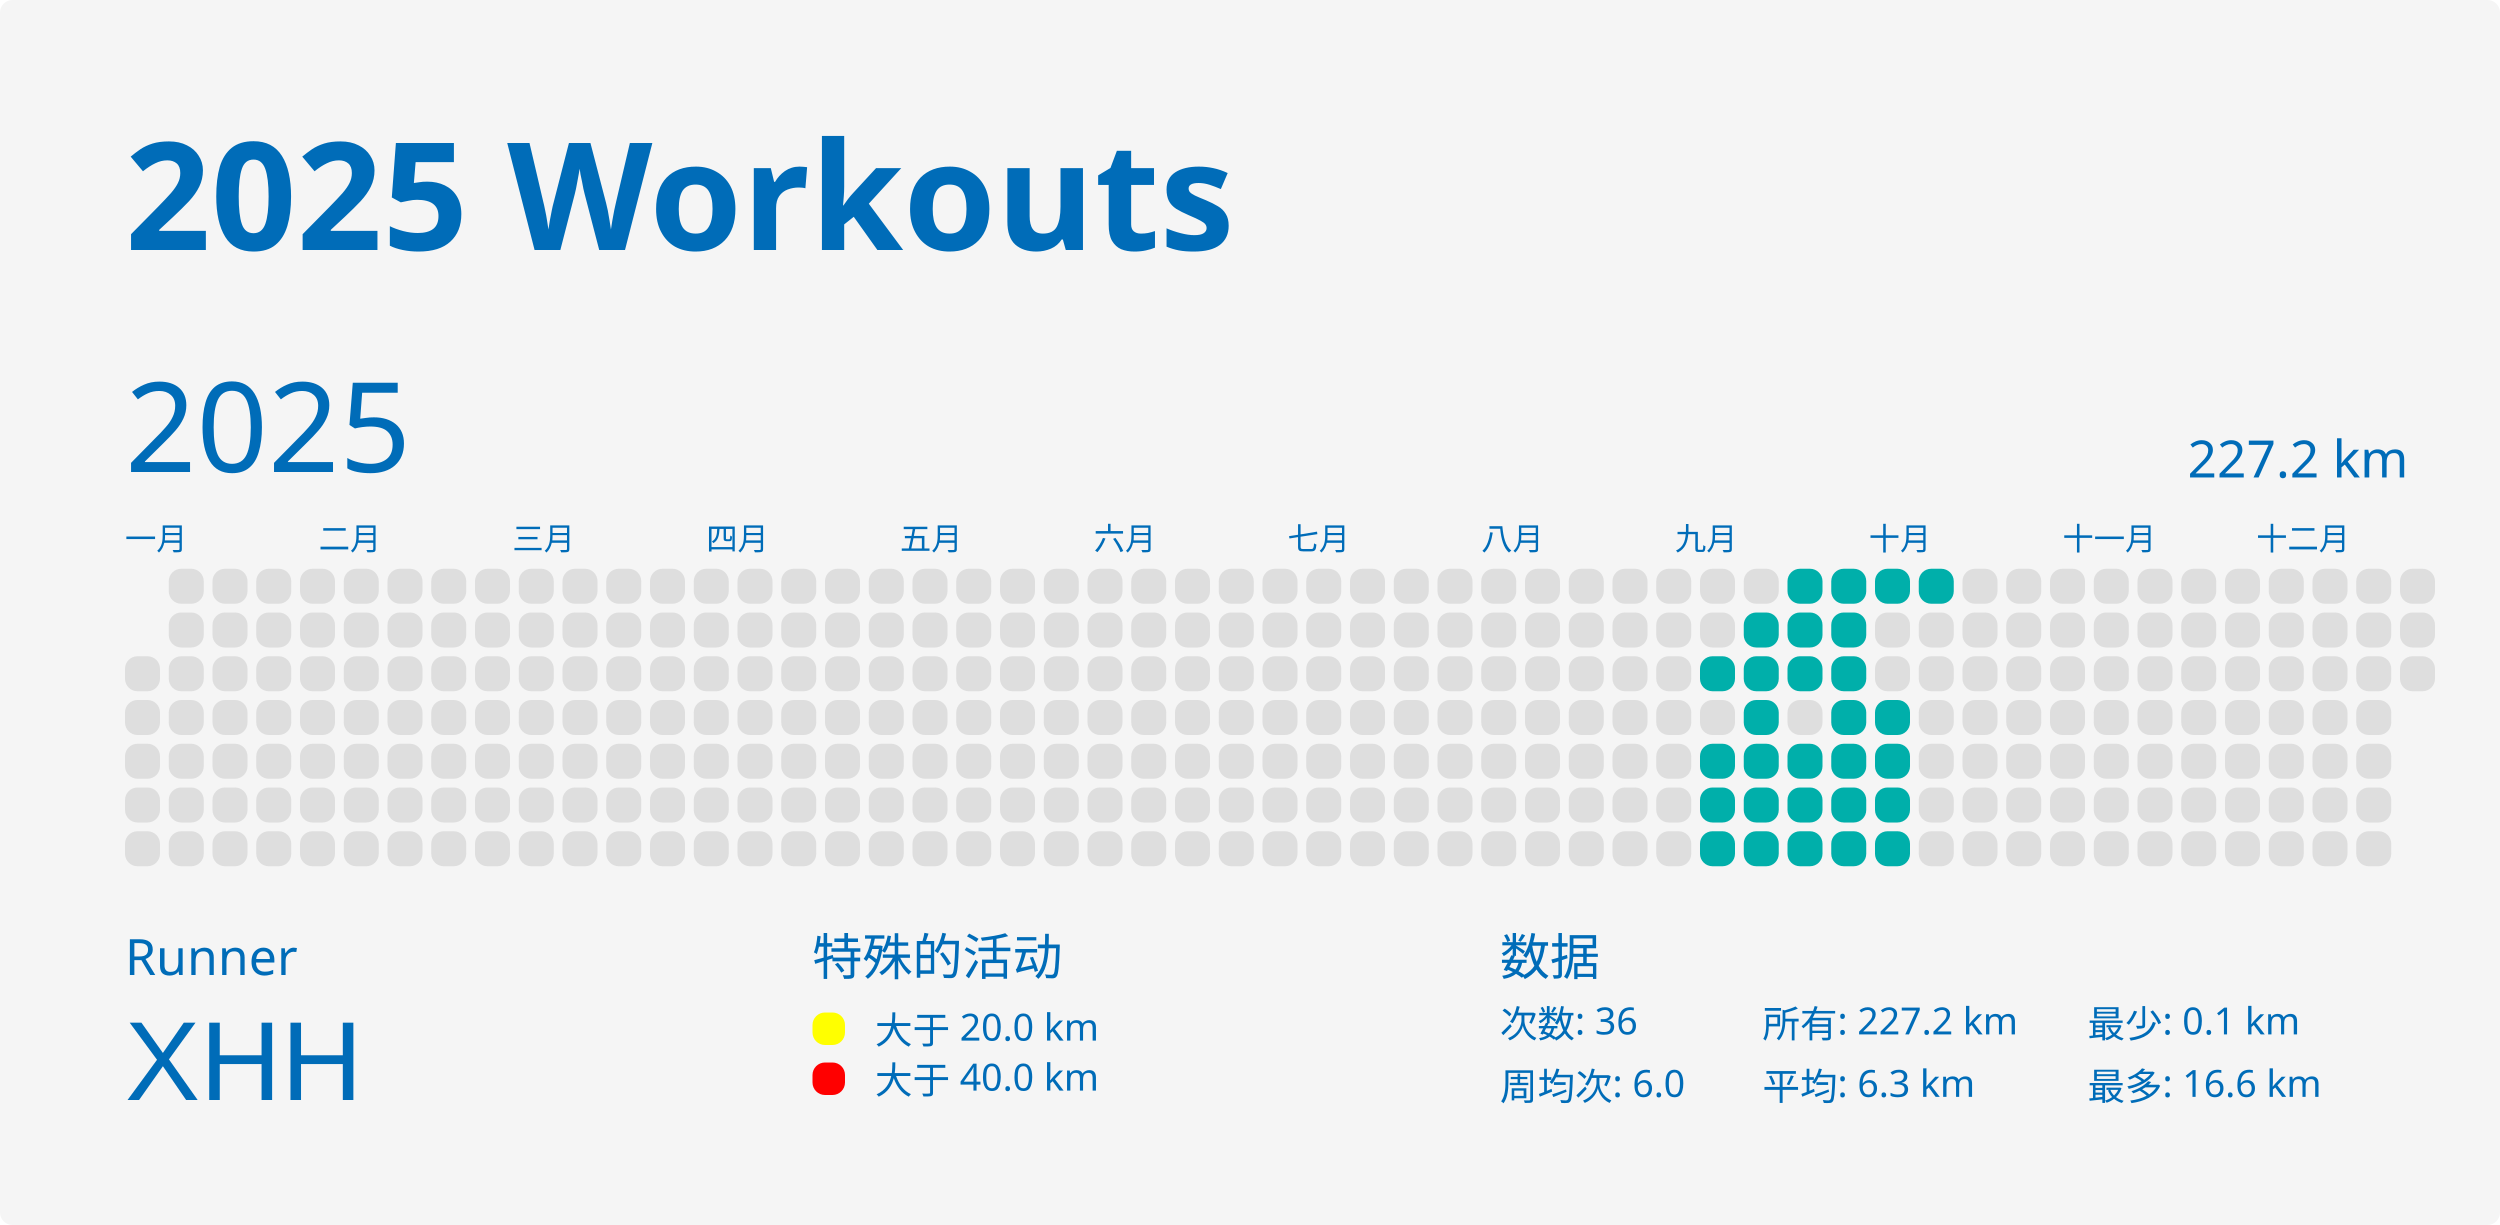
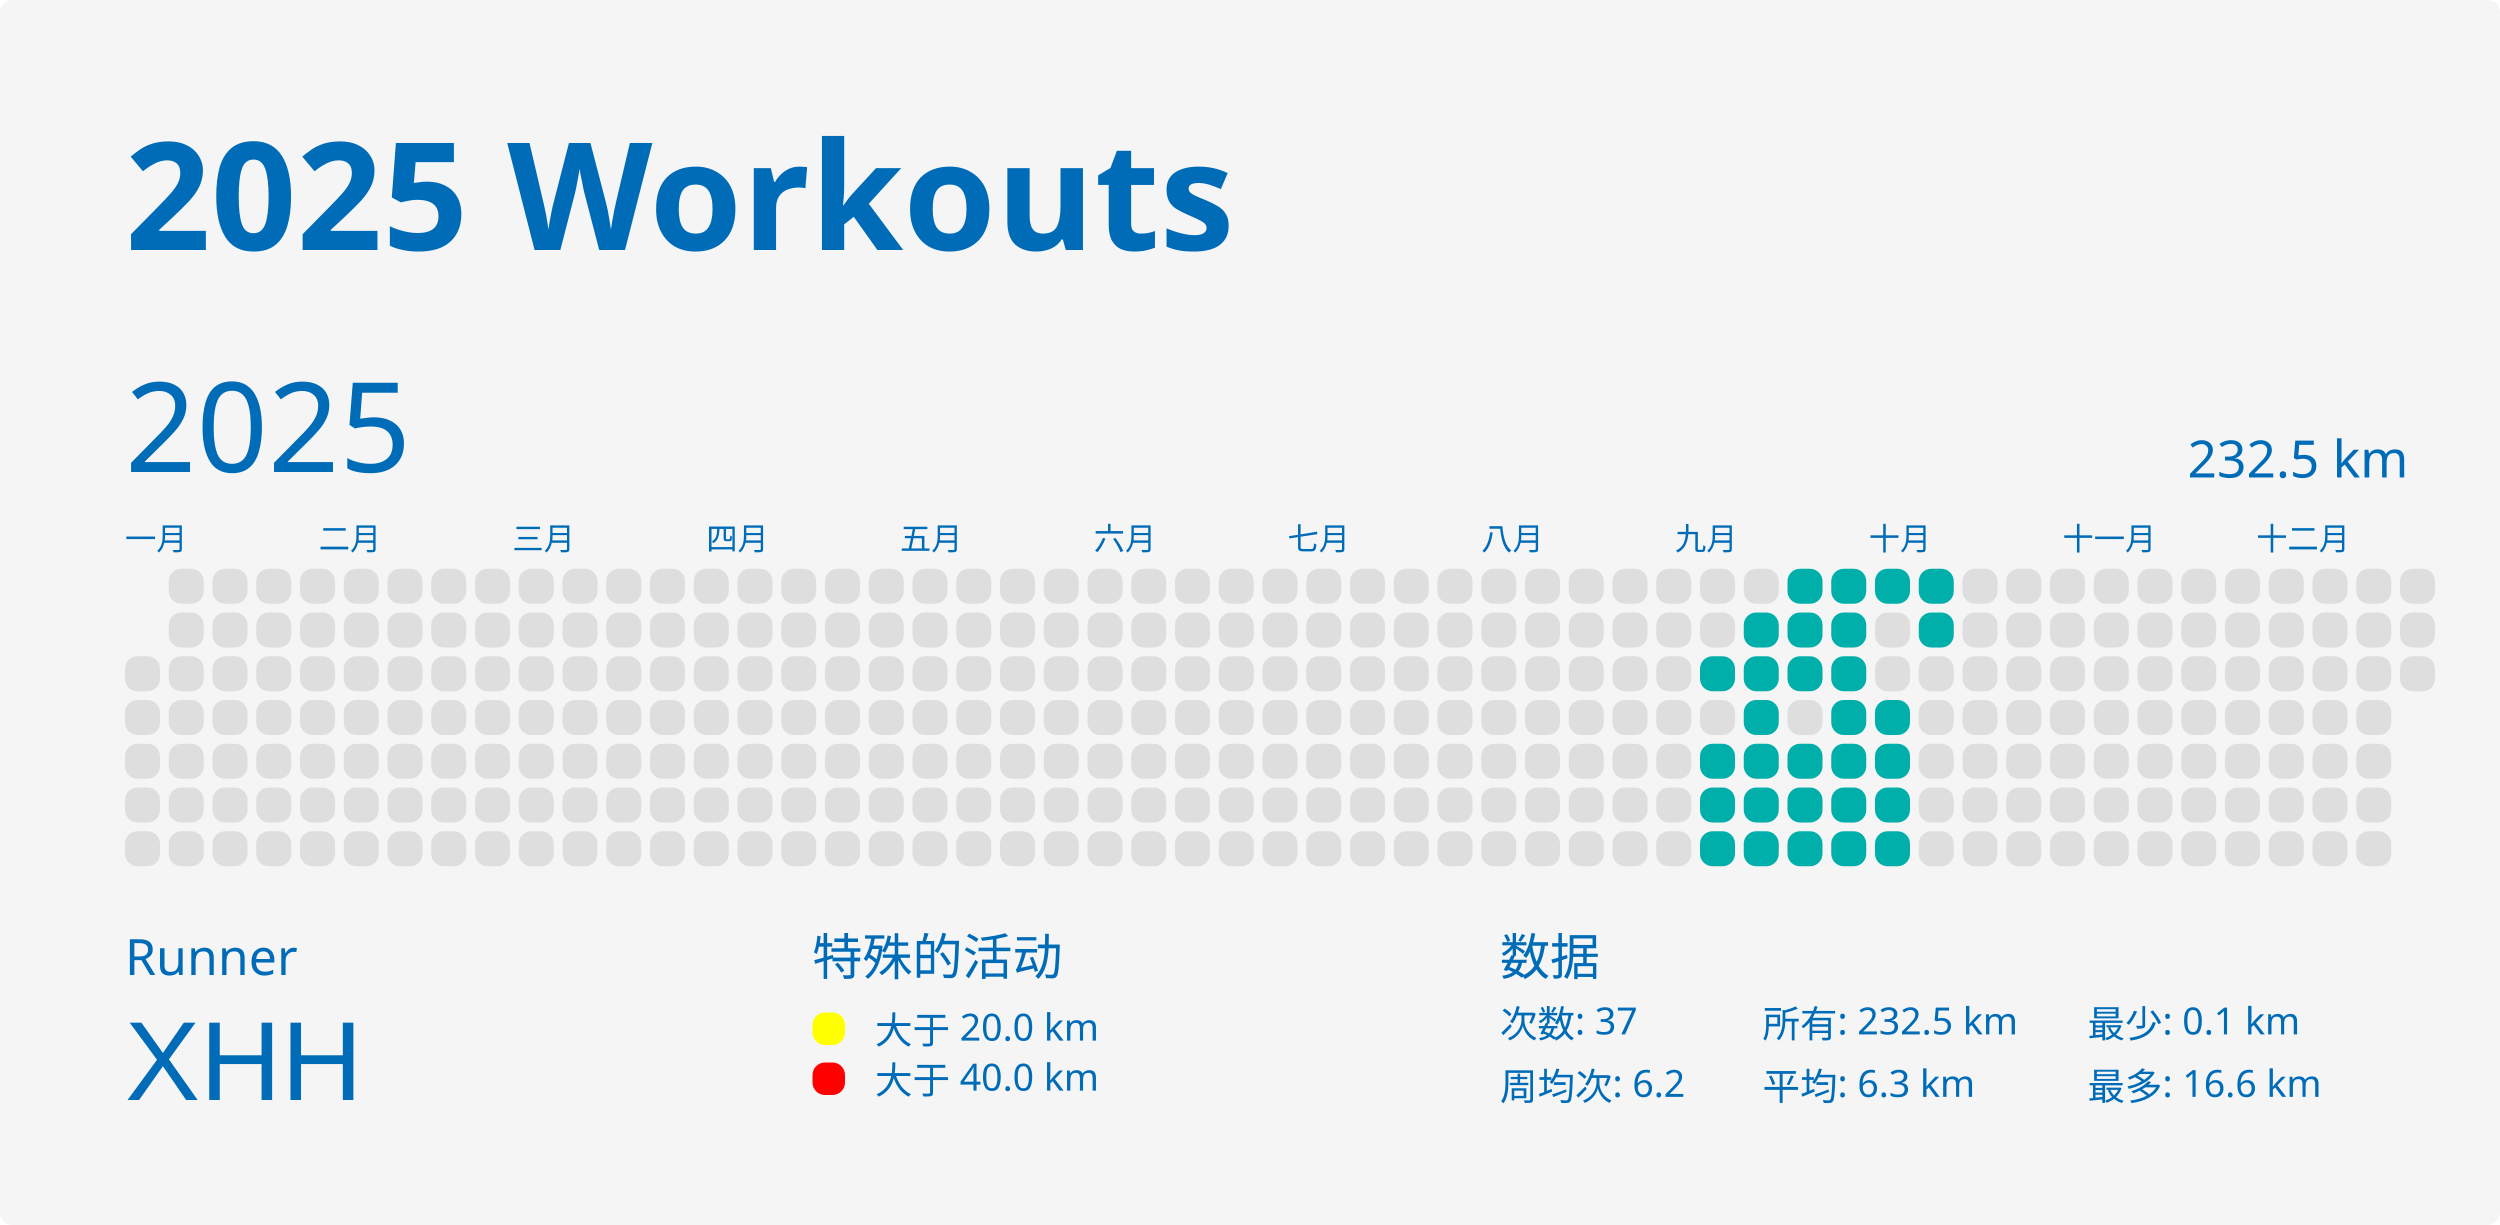
<svg xmlns="http://www.w3.org/2000/svg" baseProfile="full" height="98mm" version="1.1" viewBox="0,0,200,98" width="200mm">
  <defs />
  <rect fill="#f5f5f5" height="98" rx="1" ry="1" width="200" x="0" y="0" />
  <text fill="#006cb8" style="font-size:12px; font-family:MGI-Regular; font-weight:bold;" x="10" y="20">2025 Workouts</text>
  <text fill="#006cb8" style="font-size:4px; font-family:MGI-Regular" x="10" y="78">Runner</text>
  <text fill="#006cb8" style="font-size:9px; font-family:Arial" x="10" y="88">XHH</text>
  <text fill="#006cb8" style="font-size:4px; font-family:MGI-Regular" x="65" y="78">特殊的活动</text>
  <rect fill="yellow" height="2.6" rx="1" ry="1" width="2.6" x="65" y="81" />
  <text fill="#006cb8" style="font-size:3px; font-family:MGI-Regular" x="70" y="83.5">大于 20.0 km</text>
  <rect fill="red" height="2.6" rx="1" ry="1" width="2.6" x="65" y="85" />
  <text fill="#006cb8" style="font-size:3px; font-family:MGI-Regular" x="70" y="87.5">大于 40.0 km</text>
  <text fill="#006cb8" style="font-size:4px; font-family:MGI-Regular" x="120" y="78">数据</text>
-   <text fill="#006cb8" style="font-size:3px; font-family:MGI-Regular" x="120" y="83">次数: 36</text>
-   <text fill="#006cb8" style="font-size:3px; font-family:MGI-Regular" x="120" y="88">周均次: 6.0</text>
-   <text fill="#006cb8" style="font-size:3px; font-family:MGI-Regular" x="141" y="83">所有: 227.2 km</text>
+   <text fill="#006cb8" style="font-size:3px; font-family:MGI-Regular" x="120" y="83">次数: 37</text>
+   <text fill="#006cb8" style="font-size:3px; font-family:MGI-Regular" x="120" y="88">周均次: 6.2</text>
+   <text fill="#006cb8" style="font-size:3px; font-family:MGI-Regular" x="141" y="83">所有: 232.5 km</text>
  <text fill="#006cb8" style="font-size:3px; font-family:MGI-Regular" x="141" y="88">平均: 6.3 km</text>
  <text fill="#006cb8" style="font-size:3px; font-family:MGI-Regular" x="167" y="83">最少: 0.1 km</text>
  <text fill="#006cb8" style="font-size:3px; font-family:MGI-Regular" x="167" y="88">最多: 16.6 km</text>
  <text dominant-baseline="hanging" fill="#006cb8" style="font-size:10.0px; font-family:MGI-Regular;" x="10" y="30">2025</text>
-   <text dominant-baseline="hanging" fill="#006cb8" style="font-size:4.125px; font-family:MGI-Regular;" x="175" y="35">227.2 km</text>
+   <text dominant-baseline="hanging" fill="#006cb8" style="font-size:4.125px; font-family:MGI-Regular;" x="175" y="35">232.5 km</text>
  <text fill="#006cb8" style="font-size:2.5px; font-family:MGI-Regular" x="10.0" y="44">一月</text>
  <text fill="#006cb8" style="font-size:2.5px; font-family:MGI-Regular" x="25.5" y="44">二月</text>
  <text fill="#006cb8" style="font-size:2.5px; font-family:MGI-Regular" x="41.0" y="44">三月</text>
  <text fill="#006cb8" style="font-size:2.5px; font-family:MGI-Regular" x="56.5" y="44">四月</text>
  <text fill="#006cb8" style="font-size:2.5px; font-family:MGI-Regular" x="72.0" y="44">五月</text>
  <text fill="#006cb8" style="font-size:2.5px; font-family:MGI-Regular" x="87.5" y="44">六月</text>
  <text fill="#006cb8" style="font-size:2.5px; font-family:MGI-Regular" x="103.0" y="44">七月</text>
  <text fill="#006cb8" style="font-size:2.5px; font-family:MGI-Regular" x="118.5" y="44">八月</text>
  <text fill="#006cb8" style="font-size:2.5px; font-family:MGI-Regular" x="134.0" y="44">九月</text>
  <text fill="#006cb8" style="font-size:2.5px; font-family:MGI-Regular" x="149.5" y="44">十月</text>
  <text fill="#006cb8" style="font-size:2.5px; font-family:MGI-Regular" x="165.0" y="44">十一月</text>
  <text fill="#006cb8" style="font-size:2.5px; font-family:MGI-Regular" x="180.5" y="44">十二月</text>
  <rect fill="#dedede" height="2.8" rx="1" ry="1" width="2.8" x="10.0" y="52.5" />
  <rect fill="#dedede" height="2.8" rx="1" ry="1" width="2.8" x="10.0" y="56.0" />
  <rect fill="#dedede" height="2.8" rx="1" ry="1" width="2.8" x="10.0" y="59.5" />
  <rect fill="#dedede" height="2.8" rx="1" ry="1" width="2.8" x="10.0" y="63.0" />
  <rect fill="#dedede" height="2.8" rx="1" ry="1" width="2.8" x="10.0" y="66.5" />
  <rect fill="#dedede" height="2.8" rx="1" ry="1" width="2.8" x="13.5" y="45.5" />
  <rect fill="#dedede" height="2.8" rx="1" ry="1" width="2.8" x="13.5" y="49.0" />
  <rect fill="#dedede" height="2.8" rx="1" ry="1" width="2.8" x="13.5" y="52.5" />
  <rect fill="#dedede" height="2.8" rx="1" ry="1" width="2.8" x="13.5" y="56.0" />
  <rect fill="#dedede" height="2.8" rx="1" ry="1" width="2.8" x="13.5" y="59.5" />
  <rect fill="#dedede" height="2.8" rx="1" ry="1" width="2.8" x="13.5" y="63.0" />
  <rect fill="#dedede" height="2.8" rx="1" ry="1" width="2.8" x="13.5" y="66.5" />
  <rect fill="#dedede" height="2.8" rx="1" ry="1" width="2.8" x="17.0" y="45.5" />
  <rect fill="#dedede" height="2.8" rx="1" ry="1" width="2.8" x="17.0" y="49.0" />
  <rect fill="#dedede" height="2.8" rx="1" ry="1" width="2.8" x="17.0" y="52.5" />
  <rect fill="#dedede" height="2.8" rx="1" ry="1" width="2.8" x="17.0" y="56.0" />
  <rect fill="#dedede" height="2.8" rx="1" ry="1" width="2.8" x="17.0" y="59.5" />
  <rect fill="#dedede" height="2.8" rx="1" ry="1" width="2.8" x="17.0" y="63.0" />
  <rect fill="#dedede" height="2.8" rx="1" ry="1" width="2.8" x="17.0" y="66.5" />
  <rect fill="#dedede" height="2.8" rx="1" ry="1" width="2.8" x="20.5" y="45.5" />
  <rect fill="#dedede" height="2.8" rx="1" ry="1" width="2.8" x="20.5" y="49.0" />
  <rect fill="#dedede" height="2.8" rx="1" ry="1" width="2.8" x="20.5" y="52.5" />
  <rect fill="#dedede" height="2.8" rx="1" ry="1" width="2.8" x="20.5" y="56.0" />
  <rect fill="#dedede" height="2.8" rx="1" ry="1" width="2.8" x="20.5" y="59.5" />
  <rect fill="#dedede" height="2.8" rx="1" ry="1" width="2.8" x="20.5" y="63.0" />
  <rect fill="#dedede" height="2.8" rx="1" ry="1" width="2.8" x="20.5" y="66.5" />
  <rect fill="#dedede" height="2.8" rx="1" ry="1" width="2.8" x="24.0" y="45.5" />
  <rect fill="#dedede" height="2.8" rx="1" ry="1" width="2.8" x="24.0" y="49.0" />
  <rect fill="#dedede" height="2.8" rx="1" ry="1" width="2.8" x="24.0" y="52.5" />
  <rect fill="#dedede" height="2.8" rx="1" ry="1" width="2.8" x="24.0" y="56.0" />
  <rect fill="#dedede" height="2.8" rx="1" ry="1" width="2.8" x="24.0" y="59.5" />
  <rect fill="#dedede" height="2.8" rx="1" ry="1" width="2.8" x="24.0" y="63.0" />
  <rect fill="#dedede" height="2.8" rx="1" ry="1" width="2.8" x="24.0" y="66.5" />
  <rect fill="#dedede" height="2.8" rx="1" ry="1" width="2.8" x="27.5" y="45.5" />
  <rect fill="#dedede" height="2.8" rx="1" ry="1" width="2.8" x="27.5" y="49.0" />
  <rect fill="#dedede" height="2.8" rx="1" ry="1" width="2.8" x="27.5" y="52.5" />
  <rect fill="#dedede" height="2.8" rx="1" ry="1" width="2.8" x="27.5" y="56.0" />
  <rect fill="#dedede" height="2.8" rx="1" ry="1" width="2.8" x="27.5" y="59.5" />
  <rect fill="#dedede" height="2.8" rx="1" ry="1" width="2.8" x="27.5" y="63.0" />
  <rect fill="#dedede" height="2.8" rx="1" ry="1" width="2.8" x="27.5" y="66.5" />
  <rect fill="#dedede" height="2.8" rx="1" ry="1" width="2.8" x="31.0" y="45.5" />
  <rect fill="#dedede" height="2.8" rx="1" ry="1" width="2.8" x="31.0" y="49.0" />
  <rect fill="#dedede" height="2.8" rx="1" ry="1" width="2.8" x="31.0" y="52.5" />
  <rect fill="#dedede" height="2.8" rx="1" ry="1" width="2.8" x="31.0" y="56.0" />
  <rect fill="#dedede" height="2.8" rx="1" ry="1" width="2.8" x="31.0" y="59.5" />
  <rect fill="#dedede" height="2.8" rx="1" ry="1" width="2.8" x="31.0" y="63.0" />
  <rect fill="#dedede" height="2.8" rx="1" ry="1" width="2.8" x="31.0" y="66.5" />
  <rect fill="#dedede" height="2.8" rx="1" ry="1" width="2.8" x="34.5" y="45.5" />
  <rect fill="#dedede" height="2.8" rx="1" ry="1" width="2.8" x="34.5" y="49.0" />
  <rect fill="#dedede" height="2.8" rx="1" ry="1" width="2.8" x="34.5" y="52.5" />
  <rect fill="#dedede" height="2.8" rx="1" ry="1" width="2.8" x="34.5" y="56.0" />
  <rect fill="#dedede" height="2.8" rx="1" ry="1" width="2.8" x="34.5" y="59.5" />
  <rect fill="#dedede" height="2.8" rx="1" ry="1" width="2.8" x="34.5" y="63.0" />
  <rect fill="#dedede" height="2.8" rx="1" ry="1" width="2.8" x="34.5" y="66.5" />
  <rect fill="#dedede" height="2.8" rx="1" ry="1" width="2.8" x="38.0" y="45.5" />
  <rect fill="#dedede" height="2.8" rx="1" ry="1" width="2.8" x="38.0" y="49.0" />
  <rect fill="#dedede" height="2.8" rx="1" ry="1" width="2.8" x="38.0" y="52.5" />
  <rect fill="#dedede" height="2.8" rx="1" ry="1" width="2.8" x="38.0" y="56.0" />
  <rect fill="#dedede" height="2.8" rx="1" ry="1" width="2.8" x="38.0" y="59.5" />
  <rect fill="#dedede" height="2.8" rx="1" ry="1" width="2.8" x="38.0" y="63.0" />
  <rect fill="#dedede" height="2.8" rx="1" ry="1" width="2.8" x="38.0" y="66.5" />
  <rect fill="#dedede" height="2.8" rx="1" ry="1" width="2.8" x="41.5" y="45.5" />
  <rect fill="#dedede" height="2.8" rx="1" ry="1" width="2.8" x="41.5" y="49.0" />
  <rect fill="#dedede" height="2.8" rx="1" ry="1" width="2.8" x="41.5" y="52.5" />
  <rect fill="#dedede" height="2.8" rx="1" ry="1" width="2.8" x="41.5" y="56.0" />
  <rect fill="#dedede" height="2.8" rx="1" ry="1" width="2.8" x="41.5" y="59.5" />
  <rect fill="#dedede" height="2.8" rx="1" ry="1" width="2.8" x="41.5" y="63.0" />
  <rect fill="#dedede" height="2.8" rx="1" ry="1" width="2.8" x="41.5" y="66.5" />
  <rect fill="#dedede" height="2.8" rx="1" ry="1" width="2.8" x="45.0" y="45.5" />
  <rect fill="#dedede" height="2.8" rx="1" ry="1" width="2.8" x="45.0" y="49.0" />
  <rect fill="#dedede" height="2.8" rx="1" ry="1" width="2.8" x="45.0" y="52.5" />
  <rect fill="#dedede" height="2.8" rx="1" ry="1" width="2.8" x="45.0" y="56.0" />
  <rect fill="#dedede" height="2.8" rx="1" ry="1" width="2.8" x="45.0" y="59.5" />
  <rect fill="#dedede" height="2.8" rx="1" ry="1" width="2.8" x="45.0" y="63.0" />
  <rect fill="#dedede" height="2.8" rx="1" ry="1" width="2.8" x="45.0" y="66.5" />
  <rect fill="#dedede" height="2.8" rx="1" ry="1" width="2.8" x="48.5" y="45.5" />
  <rect fill="#dedede" height="2.8" rx="1" ry="1" width="2.8" x="48.5" y="49.0" />
  <rect fill="#dedede" height="2.8" rx="1" ry="1" width="2.8" x="48.5" y="52.5" />
  <rect fill="#dedede" height="2.8" rx="1" ry="1" width="2.8" x="48.5" y="56.0" />
  <rect fill="#dedede" height="2.8" rx="1" ry="1" width="2.8" x="48.5" y="59.5" />
  <rect fill="#dedede" height="2.8" rx="1" ry="1" width="2.8" x="48.5" y="63.0" />
  <rect fill="#dedede" height="2.8" rx="1" ry="1" width="2.8" x="48.5" y="66.5" />
  <rect fill="#dedede" height="2.8" rx="1" ry="1" width="2.8" x="52.0" y="45.5" />
  <rect fill="#dedede" height="2.8" rx="1" ry="1" width="2.8" x="52.0" y="49.0" />
  <rect fill="#dedede" height="2.8" rx="1" ry="1" width="2.8" x="52.0" y="52.5" />
  <rect fill="#dedede" height="2.8" rx="1" ry="1" width="2.8" x="52.0" y="56.0" />
  <rect fill="#dedede" height="2.8" rx="1" ry="1" width="2.8" x="52.0" y="59.5" />
  <rect fill="#dedede" height="2.8" rx="1" ry="1" width="2.8" x="52.0" y="63.0" />
  <rect fill="#dedede" height="2.8" rx="1" ry="1" width="2.8" x="52.0" y="66.5" />
  <rect fill="#dedede" height="2.8" rx="1" ry="1" width="2.8" x="55.5" y="45.5" />
  <rect fill="#dedede" height="2.8" rx="1" ry="1" width="2.8" x="55.5" y="49.0" />
  <rect fill="#dedede" height="2.8" rx="1" ry="1" width="2.8" x="55.5" y="52.5" />
  <rect fill="#dedede" height="2.8" rx="1" ry="1" width="2.8" x="55.5" y="56.0" />
  <rect fill="#dedede" height="2.8" rx="1" ry="1" width="2.8" x="55.5" y="59.5" />
  <rect fill="#dedede" height="2.8" rx="1" ry="1" width="2.8" x="55.5" y="63.0" />
  <rect fill="#dedede" height="2.8" rx="1" ry="1" width="2.8" x="55.5" y="66.5" />
  <rect fill="#dedede" height="2.8" rx="1" ry="1" width="2.8" x="59.0" y="45.5" />
  <rect fill="#dedede" height="2.8" rx="1" ry="1" width="2.8" x="59.0" y="49.0" />
  <rect fill="#dedede" height="2.8" rx="1" ry="1" width="2.8" x="59.0" y="52.5" />
  <rect fill="#dedede" height="2.8" rx="1" ry="1" width="2.8" x="59.0" y="56.0" />
  <rect fill="#dedede" height="2.8" rx="1" ry="1" width="2.8" x="59.0" y="59.5" />
  <rect fill="#dedede" height="2.8" rx="1" ry="1" width="2.8" x="59.0" y="63.0" />
  <rect fill="#dedede" height="2.8" rx="1" ry="1" width="2.8" x="59.0" y="66.5" />
  <rect fill="#dedede" height="2.8" rx="1" ry="1" width="2.8" x="62.5" y="45.5" />
  <rect fill="#dedede" height="2.8" rx="1" ry="1" width="2.8" x="62.5" y="49.0" />
  <rect fill="#dedede" height="2.8" rx="1" ry="1" width="2.8" x="62.5" y="52.5" />
  <rect fill="#dedede" height="2.8" rx="1" ry="1" width="2.8" x="62.5" y="56.0" />
  <rect fill="#dedede" height="2.8" rx="1" ry="1" width="2.8" x="62.5" y="59.5" />
  <rect fill="#dedede" height="2.8" rx="1" ry="1" width="2.8" x="62.5" y="63.0" />
  <rect fill="#dedede" height="2.8" rx="1" ry="1" width="2.8" x="62.5" y="66.5" />
  <rect fill="#dedede" height="2.8" rx="1" ry="1" width="2.8" x="66.0" y="45.5" />
  <rect fill="#dedede" height="2.8" rx="1" ry="1" width="2.8" x="66.0" y="49.0" />
  <rect fill="#dedede" height="2.8" rx="1" ry="1" width="2.8" x="66.0" y="52.5" />
  <rect fill="#dedede" height="2.8" rx="1" ry="1" width="2.8" x="66.0" y="56.0" />
  <rect fill="#dedede" height="2.8" rx="1" ry="1" width="2.8" x="66.0" y="59.5" />
  <rect fill="#dedede" height="2.8" rx="1" ry="1" width="2.8" x="66.0" y="63.0" />
  <rect fill="#dedede" height="2.8" rx="1" ry="1" width="2.8" x="66.0" y="66.5" />
  <rect fill="#dedede" height="2.8" rx="1" ry="1" width="2.8" x="69.5" y="45.5" />
  <rect fill="#dedede" height="2.8" rx="1" ry="1" width="2.8" x="69.5" y="49.0" />
  <rect fill="#dedede" height="2.8" rx="1" ry="1" width="2.8" x="69.5" y="52.5" />
  <rect fill="#dedede" height="2.8" rx="1" ry="1" width="2.8" x="69.5" y="56.0" />
  <rect fill="#dedede" height="2.8" rx="1" ry="1" width="2.8" x="69.5" y="59.5" />
  <rect fill="#dedede" height="2.8" rx="1" ry="1" width="2.8" x="69.5" y="63.0" />
  <rect fill="#dedede" height="2.8" rx="1" ry="1" width="2.8" x="69.5" y="66.5" />
  <rect fill="#dedede" height="2.8" rx="1" ry="1" width="2.8" x="73.0" y="45.5" />
  <rect fill="#dedede" height="2.8" rx="1" ry="1" width="2.8" x="73.0" y="49.0" />
  <rect fill="#dedede" height="2.8" rx="1" ry="1" width="2.8" x="73.0" y="52.5" />
  <rect fill="#dedede" height="2.8" rx="1" ry="1" width="2.8" x="73.0" y="56.0" />
  <rect fill="#dedede" height="2.8" rx="1" ry="1" width="2.8" x="73.0" y="59.5" />
  <rect fill="#dedede" height="2.8" rx="1" ry="1" width="2.8" x="73.0" y="63.0" />
  <rect fill="#dedede" height="2.8" rx="1" ry="1" width="2.8" x="73.0" y="66.5" />
  <rect fill="#dedede" height="2.8" rx="1" ry="1" width="2.8" x="76.5" y="45.5" />
  <rect fill="#dedede" height="2.8" rx="1" ry="1" width="2.8" x="76.5" y="49.0" />
  <rect fill="#dedede" height="2.8" rx="1" ry="1" width="2.8" x="76.5" y="52.5" />
  <rect fill="#dedede" height="2.8" rx="1" ry="1" width="2.8" x="76.5" y="56.0" />
  <rect fill="#dedede" height="2.8" rx="1" ry="1" width="2.8" x="76.5" y="59.5" />
  <rect fill="#dedede" height="2.8" rx="1" ry="1" width="2.8" x="76.5" y="63.0" />
  <rect fill="#dedede" height="2.8" rx="1" ry="1" width="2.8" x="76.5" y="66.5" />
  <rect fill="#dedede" height="2.8" rx="1" ry="1" width="2.8" x="80.0" y="45.5" />
  <rect fill="#dedede" height="2.8" rx="1" ry="1" width="2.8" x="80.0" y="49.0" />
  <rect fill="#dedede" height="2.8" rx="1" ry="1" width="2.8" x="80.0" y="52.5" />
  <rect fill="#dedede" height="2.8" rx="1" ry="1" width="2.8" x="80.0" y="56.0" />
  <rect fill="#dedede" height="2.8" rx="1" ry="1" width="2.8" x="80.0" y="59.5" />
  <rect fill="#dedede" height="2.8" rx="1" ry="1" width="2.8" x="80.0" y="63.0" />
  <rect fill="#dedede" height="2.8" rx="1" ry="1" width="2.8" x="80.0" y="66.5" />
  <rect fill="#dedede" height="2.8" rx="1" ry="1" width="2.8" x="83.5" y="45.5" />
  <rect fill="#dedede" height="2.8" rx="1" ry="1" width="2.8" x="83.5" y="49.0" />
  <rect fill="#dedede" height="2.8" rx="1" ry="1" width="2.8" x="83.5" y="52.5" />
  <rect fill="#dedede" height="2.8" rx="1" ry="1" width="2.8" x="83.5" y="56.0" />
  <rect fill="#dedede" height="2.8" rx="1" ry="1" width="2.8" x="83.5" y="59.5" />
  <rect fill="#dedede" height="2.8" rx="1" ry="1" width="2.8" x="83.5" y="63.0" />
  <rect fill="#dedede" height="2.8" rx="1" ry="1" width="2.8" x="83.5" y="66.5" />
  <rect fill="#dedede" height="2.8" rx="1" ry="1" width="2.8" x="87.0" y="45.5" />
  <rect fill="#dedede" height="2.8" rx="1" ry="1" width="2.8" x="87.0" y="49.0" />
  <rect fill="#dedede" height="2.8" rx="1" ry="1" width="2.8" x="87.0" y="52.5" />
  <rect fill="#dedede" height="2.8" rx="1" ry="1" width="2.8" x="87.0" y="56.0" />
  <rect fill="#dedede" height="2.8" rx="1" ry="1" width="2.8" x="87.0" y="59.5" />
  <rect fill="#dedede" height="2.8" rx="1" ry="1" width="2.8" x="87.0" y="63.0" />
  <rect fill="#dedede" height="2.8" rx="1" ry="1" width="2.8" x="87.0" y="66.5" />
  <rect fill="#dedede" height="2.8" rx="1" ry="1" width="2.8" x="90.5" y="45.5" />
  <rect fill="#dedede" height="2.8" rx="1" ry="1" width="2.8" x="90.5" y="49.0" />
  <rect fill="#dedede" height="2.8" rx="1" ry="1" width="2.8" x="90.5" y="52.5" />
  <rect fill="#dedede" height="2.8" rx="1" ry="1" width="2.8" x="90.5" y="56.0" />
  <rect fill="#dedede" height="2.8" rx="1" ry="1" width="2.8" x="90.5" y="59.5" />
  <rect fill="#dedede" height="2.8" rx="1" ry="1" width="2.8" x="90.5" y="63.0" />
  <rect fill="#dedede" height="2.8" rx="1" ry="1" width="2.8" x="90.5" y="66.5" />
  <rect fill="#dedede" height="2.8" rx="1" ry="1" width="2.8" x="94.0" y="45.5" />
  <rect fill="#dedede" height="2.8" rx="1" ry="1" width="2.8" x="94.0" y="49.0" />
  <rect fill="#dedede" height="2.8" rx="1" ry="1" width="2.8" x="94.0" y="52.5" />
  <rect fill="#dedede" height="2.8" rx="1" ry="1" width="2.8" x="94.0" y="56.0" />
  <rect fill="#dedede" height="2.8" rx="1" ry="1" width="2.8" x="94.0" y="59.5" />
  <rect fill="#dedede" height="2.8" rx="1" ry="1" width="2.8" x="94.0" y="63.0" />
  <rect fill="#dedede" height="2.8" rx="1" ry="1" width="2.8" x="94.0" y="66.5" />
  <rect fill="#dedede" height="2.8" rx="1" ry="1" width="2.8" x="97.5" y="45.5" />
  <rect fill="#dedede" height="2.8" rx="1" ry="1" width="2.8" x="97.5" y="49.0" />
  <rect fill="#dedede" height="2.8" rx="1" ry="1" width="2.8" x="97.5" y="52.5" />
  <rect fill="#dedede" height="2.8" rx="1" ry="1" width="2.8" x="97.5" y="56.0" />
  <rect fill="#dedede" height="2.8" rx="1" ry="1" width="2.8" x="97.5" y="59.5" />
  <rect fill="#dedede" height="2.8" rx="1" ry="1" width="2.8" x="97.5" y="63.0" />
  <rect fill="#dedede" height="2.8" rx="1" ry="1" width="2.8" x="97.5" y="66.5" />
  <rect fill="#dedede" height="2.8" rx="1" ry="1" width="2.8" x="101.0" y="45.5" />
  <rect fill="#dedede" height="2.8" rx="1" ry="1" width="2.8" x="101.0" y="49.0" />
  <rect fill="#dedede" height="2.8" rx="1" ry="1" width="2.8" x="101.0" y="52.5" />
  <rect fill="#dedede" height="2.8" rx="1" ry="1" width="2.8" x="101.0" y="56.0" />
  <rect fill="#dedede" height="2.8" rx="1" ry="1" width="2.8" x="101.0" y="59.5" />
  <rect fill="#dedede" height="2.8" rx="1" ry="1" width="2.8" x="101.0" y="63.0" />
  <rect fill="#dedede" height="2.8" rx="1" ry="1" width="2.8" x="101.0" y="66.5" />
  <rect fill="#dedede" height="2.8" rx="1" ry="1" width="2.8" x="104.5" y="45.5" />
  <rect fill="#dedede" height="2.8" rx="1" ry="1" width="2.8" x="104.5" y="49.0" />
  <rect fill="#dedede" height="2.8" rx="1" ry="1" width="2.8" x="104.5" y="52.5" />
  <rect fill="#dedede" height="2.8" rx="1" ry="1" width="2.8" x="104.5" y="56.0" />
  <rect fill="#dedede" height="2.8" rx="1" ry="1" width="2.8" x="104.5" y="59.5" />
  <rect fill="#dedede" height="2.8" rx="1" ry="1" width="2.8" x="104.5" y="63.0" />
  <rect fill="#dedede" height="2.8" rx="1" ry="1" width="2.8" x="104.5" y="66.5" />
  <rect fill="#dedede" height="2.8" rx="1" ry="1" width="2.8" x="108.0" y="45.5" />
  <rect fill="#dedede" height="2.8" rx="1" ry="1" width="2.8" x="108.0" y="49.0" />
  <rect fill="#dedede" height="2.8" rx="1" ry="1" width="2.8" x="108.0" y="52.5" />
  <rect fill="#dedede" height="2.8" rx="1" ry="1" width="2.8" x="108.0" y="56.0" />
  <rect fill="#dedede" height="2.8" rx="1" ry="1" width="2.8" x="108.0" y="59.5" />
  <rect fill="#dedede" height="2.8" rx="1" ry="1" width="2.8" x="108.0" y="63.0" />
  <rect fill="#dedede" height="2.8" rx="1" ry="1" width="2.8" x="108.0" y="66.5" />
  <rect fill="#dedede" height="2.8" rx="1" ry="1" width="2.8" x="111.5" y="45.5" />
  <rect fill="#dedede" height="2.8" rx="1" ry="1" width="2.8" x="111.5" y="49.0" />
  <rect fill="#dedede" height="2.8" rx="1" ry="1" width="2.8" x="111.5" y="52.5" />
  <rect fill="#dedede" height="2.8" rx="1" ry="1" width="2.8" x="111.5" y="56.0" />
  <rect fill="#dedede" height="2.8" rx="1" ry="1" width="2.8" x="111.5" y="59.5" />
  <rect fill="#dedede" height="2.8" rx="1" ry="1" width="2.8" x="111.5" y="63.0" />
  <rect fill="#dedede" height="2.8" rx="1" ry="1" width="2.8" x="111.5" y="66.5" />
  <rect fill="#dedede" height="2.8" rx="1" ry="1" width="2.8" x="115.0" y="45.5" />
  <rect fill="#dedede" height="2.8" rx="1" ry="1" width="2.8" x="115.0" y="49.0" />
  <rect fill="#dedede" height="2.8" rx="1" ry="1" width="2.8" x="115.0" y="52.5" />
  <rect fill="#dedede" height="2.8" rx="1" ry="1" width="2.8" x="115.0" y="56.0" />
  <rect fill="#dedede" height="2.8" rx="1" ry="1" width="2.8" x="115.0" y="59.5" />
  <rect fill="#dedede" height="2.8" rx="1" ry="1" width="2.8" x="115.0" y="63.0" />
  <rect fill="#dedede" height="2.8" rx="1" ry="1" width="2.8" x="115.0" y="66.5" />
  <rect fill="#dedede" height="2.8" rx="1" ry="1" width="2.8" x="118.5" y="45.5" />
  <rect fill="#dedede" height="2.8" rx="1" ry="1" width="2.8" x="118.5" y="49.0" />
  <rect fill="#dedede" height="2.8" rx="1" ry="1" width="2.8" x="118.5" y="52.5" />
  <rect fill="#dedede" height="2.8" rx="1" ry="1" width="2.8" x="118.5" y="56.0" />
  <rect fill="#dedede" height="2.8" rx="1" ry="1" width="2.8" x="118.5" y="59.5" />
  <rect fill="#dedede" height="2.8" rx="1" ry="1" width="2.8" x="118.5" y="63.0" />
  <rect fill="#dedede" height="2.8" rx="1" ry="1" width="2.8" x="118.5" y="66.5" />
  <rect fill="#dedede" height="2.8" rx="1" ry="1" width="2.8" x="122.0" y="45.5" />
  <rect fill="#dedede" height="2.8" rx="1" ry="1" width="2.8" x="122.0" y="49.0" />
  <rect fill="#dedede" height="2.8" rx="1" ry="1" width="2.8" x="122.0" y="52.5" />
  <rect fill="#dedede" height="2.8" rx="1" ry="1" width="2.8" x="122.0" y="56.0" />
  <rect fill="#dedede" height="2.8" rx="1" ry="1" width="2.8" x="122.0" y="59.5" />
  <rect fill="#dedede" height="2.8" rx="1" ry="1" width="2.8" x="122.0" y="63.0" />
  <rect fill="#dedede" height="2.8" rx="1" ry="1" width="2.8" x="122.0" y="66.5" />
  <rect fill="#dedede" height="2.8" rx="1" ry="1" width="2.8" x="125.5" y="45.5" />
  <rect fill="#dedede" height="2.8" rx="1" ry="1" width="2.8" x="125.5" y="49.0" />
  <rect fill="#dedede" height="2.8" rx="1" ry="1" width="2.8" x="125.5" y="52.5" />
  <rect fill="#dedede" height="2.8" rx="1" ry="1" width="2.8" x="125.5" y="56.0" />
  <rect fill="#dedede" height="2.8" rx="1" ry="1" width="2.8" x="125.5" y="59.5" />
  <rect fill="#dedede" height="2.8" rx="1" ry="1" width="2.8" x="125.5" y="63.0" />
  <rect fill="#dedede" height="2.8" rx="1" ry="1" width="2.8" x="125.5" y="66.5" />
  <rect fill="#dedede" height="2.8" rx="1" ry="1" width="2.8" x="129.0" y="45.5" />
  <rect fill="#dedede" height="2.8" rx="1" ry="1" width="2.8" x="129.0" y="49.0" />
  <rect fill="#dedede" height="2.8" rx="1" ry="1" width="2.8" x="129.0" y="52.5" />
  <rect fill="#dedede" height="2.8" rx="1" ry="1" width="2.8" x="129.0" y="56.0" />
  <rect fill="#dedede" height="2.8" rx="1" ry="1" width="2.8" x="129.0" y="59.5" />
  <rect fill="#dedede" height="2.8" rx="1" ry="1" width="2.8" x="129.0" y="63.0" />
  <rect fill="#dedede" height="2.8" rx="1" ry="1" width="2.8" x="129.0" y="66.5" />
  <rect fill="#dedede" height="2.8" rx="1" ry="1" width="2.8" x="132.5" y="45.5" />
  <rect fill="#dedede" height="2.8" rx="1" ry="1" width="2.8" x="132.5" y="49.0" />
  <rect fill="#dedede" height="2.8" rx="1" ry="1" width="2.8" x="132.5" y="52.5" />
  <rect fill="#dedede" height="2.8" rx="1" ry="1" width="2.8" x="132.5" y="56.0" />
  <rect fill="#dedede" height="2.8" rx="1" ry="1" width="2.8" x="132.5" y="59.5" />
  <rect fill="#dedede" height="2.8" rx="1" ry="1" width="2.8" x="132.5" y="63.0" />
  <rect fill="#dedede" height="2.8" rx="1" ry="1" width="2.8" x="132.5" y="66.5" />
  <rect fill="#dedede" height="2.8" rx="1" ry="1" width="2.8" x="136.0" y="45.5" />
  <rect fill="#dedede" height="2.8" rx="1" ry="1" width="2.8" x="136.0" y="49.0" />
  <rect fill="#00AFAA" height="2.8" rx="1" ry="1" width="2.8" x="136.0" y="52.5" />
  <rect fill="#dedede" height="2.8" rx="1" ry="1" width="2.8" x="136.0" y="56.0" />
  <rect fill="#00AFAA" height="2.8" rx="1" ry="1" width="2.8" x="136.0" y="59.5" />
  <rect fill="#00AFAA" height="2.8" rx="1" ry="1" width="2.8" x="136.0" y="63.0" />
  <rect fill="#00AFAA" height="2.8" rx="1" ry="1" width="2.8" x="136.0" y="66.5" />
  <rect fill="#dedede" height="2.8" rx="1" ry="1" width="2.8" x="139.5" y="45.5" />
  <rect fill="#00AFAA" height="2.8" rx="1" ry="1" width="2.8" x="139.5" y="49.0" />
  <rect fill="#00AFAA" height="2.8" rx="1" ry="1" width="2.8" x="139.5" y="52.5" />
  <rect fill="#00AFAA" height="2.8" rx="1" ry="1" width="2.8" x="139.5" y="56.0" />
  <rect fill="#00AFAA" height="2.8" rx="1" ry="1" width="2.8" x="139.5" y="59.5" />
  <rect fill="#00AFAA" height="2.8" rx="1" ry="1" width="2.8" x="139.5" y="63.0" />
  <rect fill="#00AFAA" height="2.8" rx="1" ry="1" width="2.8" x="139.5" y="66.5" />
  <rect fill="#00AFAA" height="2.8" rx="1" ry="1" width="2.8" x="143.0" y="45.5" />
  <rect fill="#00AFAA" height="2.8" rx="1" ry="1" width="2.8" x="143.0" y="49.0" />
  <rect fill="#00AFAA" height="2.8" rx="1" ry="1" width="2.8" x="143.0" y="52.5" />
  <rect fill="#dedede" height="2.8" rx="1" ry="1" width="2.8" x="143.0" y="56.0" />
  <rect fill="#00AFAA" height="2.8" rx="1" ry="1" width="2.8" x="143.0" y="59.5" />
  <rect fill="#00AFAA" height="2.8" rx="1" ry="1" width="2.8" x="143.0" y="63.0" />
  <rect fill="#00AFAA" height="2.8" rx="1" ry="1" width="2.8" x="143.0" y="66.5" />
  <rect fill="#00AFAA" height="2.8" rx="1" ry="1" width="2.8" x="146.5" y="45.5" />
  <rect fill="#00AFAA" height="2.8" rx="1" ry="1" width="2.8" x="146.5" y="49.0" />
  <rect fill="#00AFAA" height="2.8" rx="1" ry="1" width="2.8" x="146.5" y="52.5" />
  <rect fill="#00AFAA" height="2.8" rx="1" ry="1" width="2.8" x="146.5" y="56.0" />
  <rect fill="#00AFAA" height="2.8" rx="1" ry="1" width="2.8" x="146.5" y="59.5" />
  <rect fill="#00AFAA" height="2.8" rx="1" ry="1" width="2.8" x="146.5" y="63.0" />
  <rect fill="#00AFAA" height="2.8" rx="1" ry="1" width="2.8" x="146.5" y="66.5" />
  <rect fill="#00AFAA" height="2.8" rx="1" ry="1" width="2.8" x="150.0" y="45.5" />
  <rect fill="#dedede" height="2.8" rx="1" ry="1" width="2.8" x="150.0" y="49.0" />
  <rect fill="#dedede" height="2.8" rx="1" ry="1" width="2.8" x="150.0" y="52.5" />
  <rect fill="#00AFAA" height="2.8" rx="1" ry="1" width="2.8" x="150.0" y="56.0" />
  <rect fill="#00AFAA" height="2.8" rx="1" ry="1" width="2.8" x="150.0" y="59.5" />
  <rect fill="#00AFAA" height="2.8" rx="1" ry="1" width="2.8" x="150.0" y="63.0" />
  <rect fill="#00AFAA" height="2.8" rx="1" ry="1" width="2.8" x="150.0" y="66.5" />
  <rect fill="#00AFAA" height="2.8" rx="1" ry="1" width="2.8" x="153.5" y="45.5" />
-   <rect fill="#dedede" height="2.8" rx="1" ry="1" width="2.8" x="153.5" y="49.0" />
+   <rect fill="#00AFAA" height="2.8" rx="1" ry="1" width="2.8" x="153.5" y="49.0" />
  <rect fill="#dedede" height="2.8" rx="1" ry="1" width="2.8" x="153.5" y="52.5" />
  <rect fill="#dedede" height="2.8" rx="1" ry="1" width="2.8" x="153.5" y="56.0" />
  <rect fill="#dedede" height="2.8" rx="1" ry="1" width="2.8" x="153.5" y="59.5" />
  <rect fill="#dedede" height="2.8" rx="1" ry="1" width="2.8" x="153.5" y="63.0" />
  <rect fill="#dedede" height="2.8" rx="1" ry="1" width="2.8" x="153.5" y="66.5" />
  <rect fill="#dedede" height="2.8" rx="1" ry="1" width="2.8" x="157.0" y="45.5" />
  <rect fill="#dedede" height="2.8" rx="1" ry="1" width="2.8" x="157.0" y="49.0" />
  <rect fill="#dedede" height="2.8" rx="1" ry="1" width="2.8" x="157.0" y="52.5" />
  <rect fill="#dedede" height="2.8" rx="1" ry="1" width="2.8" x="157.0" y="56.0" />
  <rect fill="#dedede" height="2.8" rx="1" ry="1" width="2.8" x="157.0" y="59.5" />
  <rect fill="#dedede" height="2.8" rx="1" ry="1" width="2.8" x="157.0" y="63.0" />
  <rect fill="#dedede" height="2.8" rx="1" ry="1" width="2.8" x="157.0" y="66.5" />
  <rect fill="#dedede" height="2.8" rx="1" ry="1" width="2.8" x="160.5" y="45.5" />
  <rect fill="#dedede" height="2.8" rx="1" ry="1" width="2.8" x="160.5" y="49.0" />
  <rect fill="#dedede" height="2.8" rx="1" ry="1" width="2.8" x="160.5" y="52.5" />
  <rect fill="#dedede" height="2.8" rx="1" ry="1" width="2.8" x="160.5" y="56.0" />
  <rect fill="#dedede" height="2.8" rx="1" ry="1" width="2.8" x="160.5" y="59.5" />
  <rect fill="#dedede" height="2.8" rx="1" ry="1" width="2.8" x="160.5" y="63.0" />
  <rect fill="#dedede" height="2.8" rx="1" ry="1" width="2.8" x="160.5" y="66.5" />
  <rect fill="#dedede" height="2.8" rx="1" ry="1" width="2.8" x="164.0" y="45.5" />
  <rect fill="#dedede" height="2.8" rx="1" ry="1" width="2.8" x="164.0" y="49.0" />
  <rect fill="#dedede" height="2.8" rx="1" ry="1" width="2.8" x="164.0" y="52.5" />
  <rect fill="#dedede" height="2.8" rx="1" ry="1" width="2.8" x="164.0" y="56.0" />
  <rect fill="#dedede" height="2.8" rx="1" ry="1" width="2.8" x="164.0" y="59.5" />
  <rect fill="#dedede" height="2.8" rx="1" ry="1" width="2.8" x="164.0" y="63.0" />
  <rect fill="#dedede" height="2.8" rx="1" ry="1" width="2.8" x="164.0" y="66.5" />
  <rect fill="#dedede" height="2.8" rx="1" ry="1" width="2.8" x="167.5" y="45.5" />
  <rect fill="#dedede" height="2.8" rx="1" ry="1" width="2.8" x="167.5" y="49.0" />
  <rect fill="#dedede" height="2.8" rx="1" ry="1" width="2.8" x="167.5" y="52.5" />
  <rect fill="#dedede" height="2.8" rx="1" ry="1" width="2.8" x="167.5" y="56.0" />
  <rect fill="#dedede" height="2.8" rx="1" ry="1" width="2.8" x="167.5" y="59.5" />
  <rect fill="#dedede" height="2.8" rx="1" ry="1" width="2.8" x="167.5" y="63.0" />
  <rect fill="#dedede" height="2.8" rx="1" ry="1" width="2.8" x="167.5" y="66.5" />
  <rect fill="#dedede" height="2.8" rx="1" ry="1" width="2.8" x="171.0" y="45.5" />
  <rect fill="#dedede" height="2.8" rx="1" ry="1" width="2.8" x="171.0" y="49.0" />
  <rect fill="#dedede" height="2.8" rx="1" ry="1" width="2.8" x="171.0" y="52.5" />
  <rect fill="#dedede" height="2.8" rx="1" ry="1" width="2.8" x="171.0" y="56.0" />
  <rect fill="#dedede" height="2.8" rx="1" ry="1" width="2.8" x="171.0" y="59.5" />
  <rect fill="#dedede" height="2.8" rx="1" ry="1" width="2.8" x="171.0" y="63.0" />
  <rect fill="#dedede" height="2.8" rx="1" ry="1" width="2.8" x="171.0" y="66.5" />
  <rect fill="#dedede" height="2.8" rx="1" ry="1" width="2.8" x="174.5" y="45.5" />
  <rect fill="#dedede" height="2.8" rx="1" ry="1" width="2.8" x="174.5" y="49.0" />
  <rect fill="#dedede" height="2.8" rx="1" ry="1" width="2.8" x="174.5" y="52.5" />
  <rect fill="#dedede" height="2.8" rx="1" ry="1" width="2.8" x="174.5" y="56.0" />
  <rect fill="#dedede" height="2.8" rx="1" ry="1" width="2.8" x="174.5" y="59.5" />
  <rect fill="#dedede" height="2.8" rx="1" ry="1" width="2.8" x="174.5" y="63.0" />
  <rect fill="#dedede" height="2.8" rx="1" ry="1" width="2.8" x="174.5" y="66.5" />
  <rect fill="#dedede" height="2.8" rx="1" ry="1" width="2.8" x="178.0" y="45.5" />
  <rect fill="#dedede" height="2.8" rx="1" ry="1" width="2.8" x="178.0" y="49.0" />
  <rect fill="#dedede" height="2.8" rx="1" ry="1" width="2.8" x="178.0" y="52.5" />
  <rect fill="#dedede" height="2.8" rx="1" ry="1" width="2.8" x="178.0" y="56.0" />
  <rect fill="#dedede" height="2.8" rx="1" ry="1" width="2.8" x="178.0" y="59.5" />
  <rect fill="#dedede" height="2.8" rx="1" ry="1" width="2.8" x="178.0" y="63.0" />
  <rect fill="#dedede" height="2.8" rx="1" ry="1" width="2.8" x="178.0" y="66.5" />
  <rect fill="#dedede" height="2.8" rx="1" ry="1" width="2.8" x="181.5" y="45.5" />
  <rect fill="#dedede" height="2.8" rx="1" ry="1" width="2.8" x="181.5" y="49.0" />
  <rect fill="#dedede" height="2.8" rx="1" ry="1" width="2.8" x="181.5" y="52.5" />
  <rect fill="#dedede" height="2.8" rx="1" ry="1" width="2.8" x="181.5" y="56.0" />
  <rect fill="#dedede" height="2.8" rx="1" ry="1" width="2.8" x="181.5" y="59.5" />
  <rect fill="#dedede" height="2.8" rx="1" ry="1" width="2.8" x="181.5" y="63.0" />
  <rect fill="#dedede" height="2.8" rx="1" ry="1" width="2.8" x="181.5" y="66.5" />
  <rect fill="#dedede" height="2.8" rx="1" ry="1" width="2.8" x="185.0" y="45.5" />
  <rect fill="#dedede" height="2.8" rx="1" ry="1" width="2.8" x="185.0" y="49.0" />
  <rect fill="#dedede" height="2.8" rx="1" ry="1" width="2.8" x="185.0" y="52.5" />
  <rect fill="#dedede" height="2.8" rx="1" ry="1" width="2.8" x="185.0" y="56.0" />
  <rect fill="#dedede" height="2.8" rx="1" ry="1" width="2.8" x="185.0" y="59.5" />
  <rect fill="#dedede" height="2.8" rx="1" ry="1" width="2.8" x="185.0" y="63.0" />
  <rect fill="#dedede" height="2.8" rx="1" ry="1" width="2.8" x="185.0" y="66.5" />
  <rect fill="#dedede" height="2.8" rx="1" ry="1" width="2.8" x="188.5" y="45.5" />
  <rect fill="#dedede" height="2.8" rx="1" ry="1" width="2.8" x="188.5" y="49.0" />
  <rect fill="#dedede" height="2.8" rx="1" ry="1" width="2.8" x="188.5" y="52.5" />
  <rect fill="#dedede" height="2.8" rx="1" ry="1" width="2.8" x="188.5" y="56.0" />
  <rect fill="#dedede" height="2.8" rx="1" ry="1" width="2.8" x="188.5" y="59.5" />
  <rect fill="#dedede" height="2.8" rx="1" ry="1" width="2.8" x="188.5" y="63.0" />
  <rect fill="#dedede" height="2.8" rx="1" ry="1" width="2.8" x="188.5" y="66.5" />
  <rect fill="#dedede" height="2.8" rx="1" ry="1" width="2.8" x="192.0" y="45.5" />
  <rect fill="#dedede" height="2.8" rx="1" ry="1" width="2.8" x="192.0" y="49.0" />
  <rect fill="#dedede" height="2.8" rx="1" ry="1" width="2.8" x="192.0" y="52.5" />
</svg>
